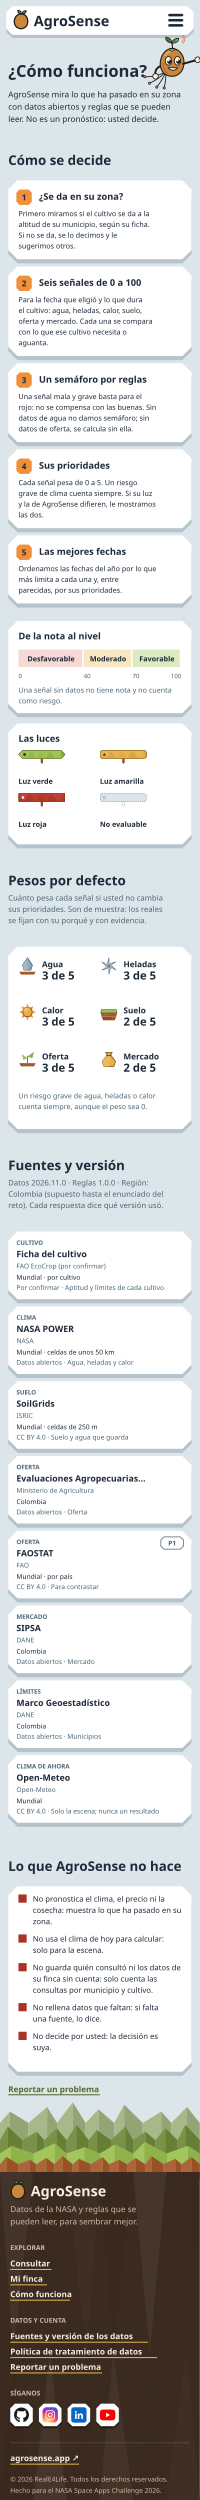
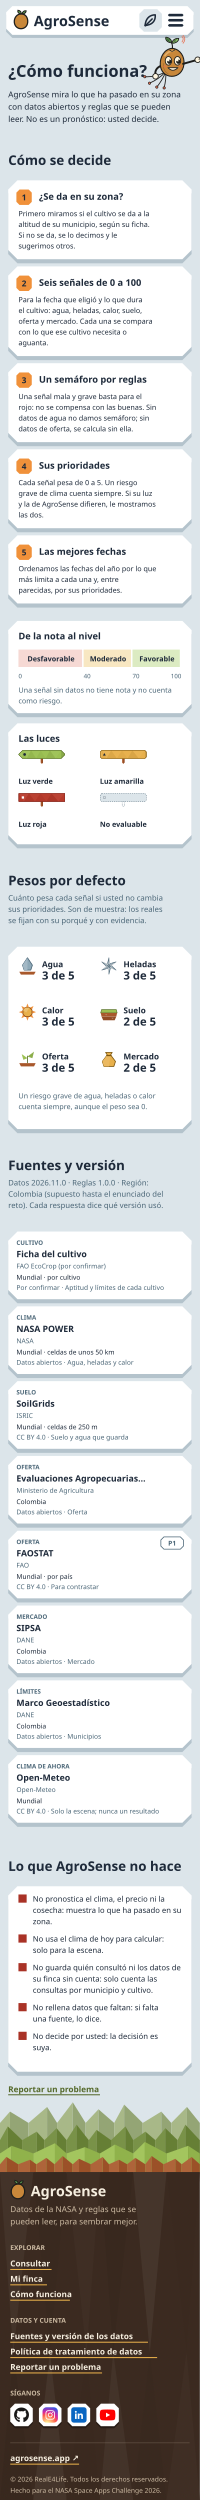
<svg xmlns="http://www.w3.org/2000/svg" width="390" height="4880" viewBox="0 0 390 4880">
  <rect width="390" height="4880" fill="#DCE5EA" />
  <rect width="390" height="6000" fill="#DCE5EA" />
  <g id="barra" transform="translate(0 0)">
    <polygon points="24,18 366,18 378,30 378,62 366,74 24,74 12,62 12,30" fill="#B4C3CC" />
    <polygon points="24,12 366,12 378,24 378,56 366,68 24,68 12,56 12,24" fill="#FFFFFF" />
    <g id="marca" transform="translate(26 18)">
      <path d="M16 9c9 .6 13 9 12 17-.8 8-7 12-13 12S3 34 2 26C1 17 7 9 16 9z" fill="#C8873A" stroke="#1D1D1B" stroke-width="2.5" />
      <path d="M15 9c-5 0-7-4-6-7 4 .6 7 3 6 7zm2 0c4 .6 8-2 8-6-4-.6-7 2-8 6z" fill="#5FA052" stroke="#1D1D1B" stroke-width="2" />
      <text x="40" y="33" font-family="Fredoka" font-weight="600" font-size="28" fill="#1E2A3A" text-anchor="start">AgroSense</text>
+     </g>
+     <g id="boton-modo-ligero" transform="translate(272 18)">
+       <polygon points="9,0 35,0 44,9 44,35 35,44 9,44 0,35 0,9" fill="#DCE5EA" />
+       <g transform="translate(0 0)">
+         <path d="M31 11C21 11 14 17 12 27l-1 5 5-1c10-2 16-9 15-20z" fill="none" stroke="#1E2A3A" stroke-width="3" stroke-linejoin="round" />
+         <path d="M12 32 25 19" stroke="#1E2A3A" stroke-width="3" stroke-linecap="round" />
+       </g>
    </g>
    <polygon points="330,27 356,27 358,29 358,30 356,32 330,32 328,30 328,29" fill="#1E2A3A" />
    <polygon points="330,37 356,37 358,39 358,40 356,42 330,42 328,40 328,39" fill="#1E2A3A" />
    <polygon points="330,47 356,47 358,49 358,50 356,52 330,52 328,50 328,49" fill="#1E2A3A" />
  </g>
  <text x="16" y="150" font-family="Fredoka" font-weight="600" font-size="32" fill="#1E2A3A" text-anchor="start">¿Cómo funciona?</text>
  <text x="16" y="190" font-family="Atkinson Hyperlegible" font-weight="400" font-size="16" fill="#1E2A3A" text-anchor="start">AgroSense mira lo que ha pasado en su zona</text>
  <text x="16" y="214" font-family="Atkinson Hyperlegible" font-weight="400" font-size="16" fill="#1E2A3A" text-anchor="start">con datos abiertos y reglas que se pueden</text>
  <text x="16" y="238" font-family="Atkinson Hyperlegible" font-weight="400" font-size="16" fill="#1E2A3A" text-anchor="start">leer. No es un pronóstico: usted decide.</text>
  <g id="mascota" transform="translate(270 70) scale(0.42)">
    <g id="semilla" transform="translate(0 0)">
      <path d="M128 166 Q85 192 30 190" fill="none" stroke="#1D1D1B" stroke-width="4" stroke-linecap="round" stroke-linejoin="round" />
      <circle cx="30" cy="190" r="5.5" fill="#E76F51" stroke="#1D1D1B" stroke-width="3" />
      <path d="M128 166 Q96 201 52 220" fill="none" stroke="#1D1D1B" stroke-width="4" stroke-linecap="round" stroke-linejoin="round" />
      <circle cx="52" cy="220" r="5.5" fill="#E76F51" stroke="#1D1D1B" stroke-width="3" />
      <path d="M128 166 Q113 204 86 238" fill="none" stroke="#1D1D1B" stroke-width="4" stroke-linecap="round" stroke-linejoin="round" />
      <circle cx="86" cy="238" r="5.5" fill="#E76F51" stroke="#1D1D1B" stroke-width="3" />
      <path d="M128 166 Q130 200 120 242" fill="none" stroke="#1D1D1B" stroke-width="4" stroke-linecap="round" stroke-linejoin="round" />
      <circle cx="120" cy="242" r="5.5" fill="#E76F51" stroke="#1D1D1B" stroke-width="3" />
      <path d="M108 138 C82 148 76 166 80 184" fill="none" stroke="#1D1D1B" stroke-width="9" stroke-linecap="round" stroke-linejoin="round" />
      <circle cx="80" cy="188" r="13" fill="#FFF6E0" stroke="#1D1D1B" stroke-width="4" />
      <path d="M158 62 C160 48 158 40 154 30" fill="none" stroke="#1D1D1B" stroke-width="5" stroke-linecap="round" stroke-linejoin="round" />
      <path d="M154 32 C136 32 124 18 128 6 C144 8 156 18 154 32Z" fill="#5FA052" stroke="#1D1D1B" stroke-width="4" stroke-linecap="round" stroke-linejoin="round" />
      <path d="M156 34 C172 36 188 26 188 12 C172 10 158 20 156 34Z" fill="#8CC56A" stroke="#1D1D1B" stroke-width="4" stroke-linecap="round" stroke-linejoin="round" />
      <path d="M150 28 C142 24 136 18 132 10 M146 16 L136 22 M178 14 C172 22 166 28 158 32 M172 28 L166 16" fill="none" stroke="#1D1D1B" stroke-width="1.8" stroke-linecap="round" stroke-linejoin="round" />
      <path d="M203 3 Q214 14 203 28.4" fill="none" stroke="#E76F51" stroke-width="3.5" stroke-linecap="round" stroke-linejoin="round" />
      <path d="M208 -2 Q224 14 208 34.4" fill="none" stroke="#E76F51" stroke-width="3.5" stroke-linecap="round" stroke-linejoin="round" />
      <path d="M158 58 C196 62 216 98 212 132 C208 168 184 188 156 188 C126 188 104 166 102 134 C100 98 122 60 158 58Z" fill="#C8873A" stroke="#1D1D1B" stroke-width="5" stroke-linecap="round" stroke-linejoin="round" />
      <path d="M124 92 A46 46 0 0 1 164 70" fill="none" stroke="#E3AE68" stroke-width="8" stroke-linecap="round" stroke-linejoin="round" />
      <path d="M116 128 C114 150 124 168 140 178" fill="none" stroke="#1D1D1B" stroke-width="2.5" stroke-linecap="round" stroke-linejoin="round" opacity="0.35" />
      <path d="M146 66 Q158 78 170 64" fill="none" stroke="#1D1D1B" stroke-width="3.5" stroke-linecap="round" stroke-linejoin="round" />
      <ellipse cx="124" cy="142" rx="9" ry="5" fill="#E76F51" opacity="0.55" />
      <ellipse cx="196" cy="142" rx="9" ry="5" fill="#E76F51" opacity="0.55" />
      <ellipse cx="140" cy="116" rx="15" ry="20" fill="#FFF6E0" stroke="#1D1D1B" stroke-width="4" />
      <path d="M144 120 m0 -10 a10 10 0 1 1 -9 6 l9 4Z" fill="#1D1D1B" />
      <ellipse cx="182" cy="116" rx="15" ry="20" fill="#FFF6E0" stroke="#1D1D1B" stroke-width="4" />
      <path d="M186 120 m0 -10 a10 10 0 1 1 -9 6 l9 4Z" fill="#1D1D1B" />
      <path d="M138 148 Q160 172 184 148Z" fill="#FFF6E0" stroke="#1D1D1B" stroke-width="4" stroke-linecap="round" stroke-linejoin="round" />
      <path d="M208 130 C230 124 252 118 272 112" fill="none" stroke="#1D1D1B" stroke-width="9" stroke-linecap="round" stroke-linejoin="round" />
      <circle cx="276" cy="111" r="13" fill="#FFF6E0" stroke="#1D1D1B" stroke-width="4" />
      <path d="M284 109 l16 -3" fill="none" stroke="#1D1D1B" stroke-width="7" stroke-linecap="round" stroke-linejoin="round" />
      <path d="M284 109 l16 -3" fill="none" stroke="#FFF6E0" stroke-width="3" stroke-linecap="round" stroke-linejoin="round" />
    </g>
  </g>
  <text x="16" y="322" font-family="Fredoka" font-weight="600" font-size="26" fill="#1E2A3A" text-anchor="start">Cómo se decide</text>
  <g id="paso-1" transform="translate(16 352)">
    <polygon points="18,8 340,8 358,26 358,144 340,162 18,162 0,144 0,26" fill="#B4C3CC" />
    <polygon points="18,0 340,0 358,18 358,136 340,154 18,154 0,136 0,18" fill="#FFFFFF" />
  </g>
  <g id="paso-1-texto" transform="translate(16 352)">
    <text x="60" y="38" font-family="Atkinson Hyperlegible" font-weight="700" font-size="18" fill="#1E2A3A" text-anchor="start">¿Se da en su zona?</text>
    <polygon points="22,18 40,18 46,24 46,42 40,48 22,48 16,42 16,24" fill="#F0913A" />
    <text x="31" y="39" font-family="Atkinson Hyperlegible" font-weight="700" font-size="16" fill="#1E2A3A" text-anchor="middle">1</text>
    <text x="20" y="70" font-family="Atkinson Hyperlegible" font-weight="400" font-size="14" fill="#1E2A3A" text-anchor="start">Primero miramos si el cultivo se da a la</text>
    <text x="20" y="91" font-family="Atkinson Hyperlegible" font-weight="400" font-size="14" fill="#1E2A3A" text-anchor="start">altitud de su municipio, según su ficha.</text>
    <text x="20" y="112" font-family="Atkinson Hyperlegible" font-weight="400" font-size="14" fill="#1E2A3A" text-anchor="start">Si no se da, se lo decimos y le</text>
    <text x="20" y="133" font-family="Atkinson Hyperlegible" font-weight="400" font-size="14" fill="#1E2A3A" text-anchor="start">sugerimos otros.</text>
  </g>
  <g id="paso-2" transform="translate(16 520)">
    <polygon points="18,8 340,8 358,26 358,165 340,183 18,183 0,165 0,26" fill="#B4C3CC" />
    <polygon points="18,0 340,0 358,18 358,157 340,175 18,175 0,157 0,18" fill="#FFFFFF" />
  </g>
  <g id="paso-2-texto" transform="translate(16 520)">
    <text x="60" y="38" font-family="Atkinson Hyperlegible" font-weight="700" font-size="18" fill="#1E2A3A" text-anchor="start">Seis señales de 0 a 100</text>
    <polygon points="22,18 40,18 46,24 46,42 40,48 22,48 16,42 16,24" fill="#F0913A" />
    <text x="31" y="39" font-family="Atkinson Hyperlegible" font-weight="700" font-size="16" fill="#1E2A3A" text-anchor="middle">2</text>
    <text x="20" y="70" font-family="Atkinson Hyperlegible" font-weight="400" font-size="14" fill="#1E2A3A" text-anchor="start">Para la fecha que eligió y lo que dura</text>
    <text x="20" y="91" font-family="Atkinson Hyperlegible" font-weight="400" font-size="14" fill="#1E2A3A" text-anchor="start">el cultivo: agua, heladas, calor, suelo,</text>
    <text x="20" y="112" font-family="Atkinson Hyperlegible" font-weight="400" font-size="14" fill="#1E2A3A" text-anchor="start">oferta y mercado. Cada una se compara</text>
    <text x="20" y="133" font-family="Atkinson Hyperlegible" font-weight="400" font-size="14" fill="#1E2A3A" text-anchor="start">con lo que ese cultivo necesita o</text>
    <text x="20" y="154" font-family="Atkinson Hyperlegible" font-weight="400" font-size="14" fill="#1E2A3A" text-anchor="start">aguanta.</text>
  </g>
  <g id="paso-3" transform="translate(16 709)">
    <polygon points="18,8 340,8 358,26 358,144 340,162 18,162 0,144 0,26" fill="#B4C3CC" />
    <polygon points="18,0 340,0 358,18 358,136 340,154 18,154 0,136 0,18" fill="#FFFFFF" />
  </g>
  <g id="paso-3-texto" transform="translate(16 709)">
    <text x="60" y="38" font-family="Atkinson Hyperlegible" font-weight="700" font-size="18" fill="#1E2A3A" text-anchor="start">Un semáforo por reglas</text>
    <polygon points="22,18 40,18 46,24 46,42 40,48 22,48 16,42 16,24" fill="#F0913A" />
    <text x="31" y="39" font-family="Atkinson Hyperlegible" font-weight="700" font-size="16" fill="#1E2A3A" text-anchor="middle">3</text>
    <text x="20" y="70" font-family="Atkinson Hyperlegible" font-weight="400" font-size="14" fill="#1E2A3A" text-anchor="start">Una señal mala y grave basta para el</text>
    <text x="20" y="91" font-family="Atkinson Hyperlegible" font-weight="400" font-size="14" fill="#1E2A3A" text-anchor="start">rojo: no se compensa con las buenas. Sin</text>
    <text x="20" y="112" font-family="Atkinson Hyperlegible" font-weight="400" font-size="14" fill="#1E2A3A" text-anchor="start">datos de agua no damos semáforo; sin</text>
    <text x="20" y="133" font-family="Atkinson Hyperlegible" font-weight="400" font-size="14" fill="#1E2A3A" text-anchor="start">datos de oferta, se calcula sin ella.</text>
  </g>
  <g id="paso-4" transform="translate(16 877)">
    <polygon points="18,8 340,8 358,26 358,144 340,162 18,162 0,144 0,26" fill="#B4C3CC" />
    <polygon points="18,0 340,0 358,18 358,136 340,154 18,154 0,136 0,18" fill="#FFFFFF" />
  </g>
  <g id="paso-4-texto" transform="translate(16 877)">
    <text x="60" y="38" font-family="Atkinson Hyperlegible" font-weight="700" font-size="18" fill="#1E2A3A" text-anchor="start">Sus prioridades</text>
    <polygon points="22,18 40,18 46,24 46,42 40,48 22,48 16,42 16,24" fill="#F0913A" />
    <text x="31" y="39" font-family="Atkinson Hyperlegible" font-weight="700" font-size="16" fill="#1E2A3A" text-anchor="middle">4</text>
    <text x="20" y="70" font-family="Atkinson Hyperlegible" font-weight="400" font-size="14" fill="#1E2A3A" text-anchor="start">Cada señal pesa de 0 a 5. Un riesgo</text>
    <text x="20" y="91" font-family="Atkinson Hyperlegible" font-weight="400" font-size="14" fill="#1E2A3A" text-anchor="start">grave de clima cuenta siempre. Si su luz</text>
    <text x="20" y="112" font-family="Atkinson Hyperlegible" font-weight="400" font-size="14" fill="#1E2A3A" text-anchor="start">y la de AgroSense difieren, le mostramos</text>
    <text x="20" y="133" font-family="Atkinson Hyperlegible" font-weight="400" font-size="14" fill="#1E2A3A" text-anchor="start">las dos.</text>
  </g>
  <g id="paso-5" transform="translate(16 1045)">
    <polygon points="18,8 340,8 358,26 358,123 340,141 18,141 0,123 0,26" fill="#B4C3CC" />
    <polygon points="18,0 340,0 358,18 358,115 340,133 18,133 0,115 0,18" fill="#FFFFFF" />
  </g>
  <g id="paso-5-texto" transform="translate(16 1045)">
    <text x="60" y="38" font-family="Atkinson Hyperlegible" font-weight="700" font-size="18" fill="#1E2A3A" text-anchor="start">Las mejores fechas</text>
    <polygon points="22,18 40,18 46,24 46,42 40,48 22,48 16,42 16,24" fill="#F0913A" />
    <text x="31" y="39" font-family="Atkinson Hyperlegible" font-weight="700" font-size="16" fill="#1E2A3A" text-anchor="middle">5</text>
    <text x="20" y="70" font-family="Atkinson Hyperlegible" font-weight="400" font-size="14" fill="#1E2A3A" text-anchor="start">Ordenamos las fechas del año por lo que</text>
    <text x="20" y="91" font-family="Atkinson Hyperlegible" font-weight="400" font-size="14" fill="#1E2A3A" text-anchor="start">más limita a cada una y, entre</text>
    <text x="20" y="112" font-family="Atkinson Hyperlegible" font-weight="400" font-size="14" fill="#1E2A3A" text-anchor="start">parecidas, por sus prioridades.</text>
  </g>
  <g id="bandas" transform="translate(16 1212)">
    <polygon points="18,8 340,8 358,26 358,170 340,188 18,188 0,170 0,26" fill="#B4C3CC" />
    <polygon points="18,0 340,0 358,18 358,162 340,180 18,180 0,162 0,18" fill="#FFFFFF" />
  </g>
  <g id="bandas-texto" transform="translate(16 1212)">
    <text x="20" y="36" font-family="Atkinson Hyperlegible" font-weight="700" font-size="18" fill="#1E2A3A" text-anchor="start">De la nota al nivel</text>
    <rect x="20.0" y="56" width="124.2" height="34" fill="#F6D9D4" />
    <text x="83.6" y="79" font-family="Atkinson Hyperlegible" font-weight="700" font-size="14" fill="#1E2A3A" text-anchor="middle">Desfavorable</text>
    <text x="20" y="112" font-family="Atkinson Hyperlegible" font-weight="400" font-size="12" fill="#4A6576" text-anchor="start">0</text>
    <rect x="147.2" y="56" width="92.4" height="34" fill="#F8E7C2" />
    <text x="194.9" y="79" font-family="Atkinson Hyperlegible" font-weight="700" font-size="14" fill="#1E2A3A" text-anchor="middle">Moderado</text>
    <text x="147.2" y="112" font-family="Atkinson Hyperlegible" font-weight="400" font-size="12" fill="#4A6576" text-anchor="start">40</text>
    <rect x="242.6" y="56" width="92.4" height="34" fill="#DCEBC2" />
    <text x="290.3" y="79" font-family="Atkinson Hyperlegible" font-weight="700" font-size="14" fill="#1E2A3A" text-anchor="middle">Favorable</text>
    <text x="242.6" y="112" font-family="Atkinson Hyperlegible" font-weight="400" font-size="12" fill="#4A6576" text-anchor="start">70</text>
    <text x="338" y="112" font-family="Atkinson Hyperlegible" font-weight="400" font-size="12" fill="#4A6576" text-anchor="end">100</text>
    <text x="20" y="140" font-family="Atkinson Hyperlegible" font-weight="400" font-size="14" fill="#4A6576" text-anchor="start">Una señal sin datos no tiene nota y no cuenta</text>
    <text x="20" y="161" font-family="Atkinson Hyperlegible" font-weight="400" font-size="14" fill="#4A6576" text-anchor="start">como riesgo.</text>
  </g>
  <g id="luces" transform="translate(16 1412)">
    <polygon points="18,8 340,8 358,26 358,226 340,244 18,244 0,226 0,26" fill="#B4C3CC" />
    <polygon points="18,0 340,0 358,18 358,218 340,236 18,236 0,218 0,18" fill="#FFFFFF" />
  </g>
  <g id="luces-texto" transform="translate(16 1412)">
    <text x="20" y="36" font-family="Atkinson Hyperlegible" font-weight="700" font-size="18" fill="#1E2A3A" text-anchor="start">Las luces</text>
    <g id="semaforo" transform="translate(20 52) scale(0.28)">
      <polygon points="155,52 171,52 171,88 163,96 155,88" fill="#A8582B" />
      <polygon points="163,52 171,52 171,88 163,96" fill="#924B24" />
      <polygon points="29,3 297,3 323,29 323,33 297,59 29,59 3,33 3,29" fill="#9CC152" stroke="#4F6624" stroke-width="3" stroke-linejoin="round" />
      <polygon points="29,3 29,59 3,33 3,29" fill="#A8C867" />
      <polygon points="297,3 323,29 323,33 297,59" fill="#89AA48" />
      <polygon points="29,3 87.96,3 58.48,59" fill="#A2C55C" />
      <polygon points="29,3 58.48,59 29,59" fill="#9ABE51" />
      <polygon points="87.96,3 154.96,3 122.8,59" fill="#9FC358" />
      <polygon points="87.96,3 122.8,59 58.48,59" fill="#94B74E" />
      <polygon points="154.96,3 219.28,3 189.8,59" fill="#9DC255" />
      <polygon points="154.96,3 189.8,59 122.8,59" fill="#97BB50" />
      <polygon points="219.28,3 297,3 259.48,59" fill="#A0C45A" />
      <polygon points="219.28,3 259.48,59 189.8,59" fill="#92B44D" />
      <polygon points="297,3 297,59 259.48,59" fill="#9CC152" />
      <polygon points="29,3 297,3 323,29 323,33 297,59 29,59 3,33 3,29" fill="none" stroke="#4F6624" stroke-width="3" stroke-linejoin="round" />
      <polygon points="52.239,34.827 46.827,40.239 39.173,40.239 33.761,34.827 33.761,27.173 39.173,21.761 46.827,21.761 52.239,27.173" fill="#1E2A3A" />
    </g>
    <text x="20" y="118" font-family="Atkinson Hyperlegible" font-weight="700" font-size="14" fill="#1E2A3A" text-anchor="start">Luz verde</text>
    <g id="semaforo" transform="translate(179 52) scale(0.28)">
      <polygon points="155,52 171,52 171,88 163,96 155,88" fill="#A8582B" />
      <polygon points="163,52 171,52 171,88 163,96" fill="#924B24" />
      <polygon points="13,3 313,3 323,13 323,49 313,59 13,59 3,49 3,13" fill="#E8B04B" stroke="#7E570F" stroke-width="3" stroke-linejoin="round" />
      <polygon points="13,3 13,59 3,49 3,13" fill="#EBB961" />
      <polygon points="313,3 323,13 323,49 313,59" fill="#CC9B42" />
      <polygon points="13,3 79,3 46,59" fill="#E9B556" />
      <polygon points="13,3 46,59 13,59" fill="#E5AD4A" />
      <polygon points="79,3 154,3 118,59" fill="#E9B351" />
      <polygon points="79,3 118,59 46,59" fill="#DCA747" />
      <polygon points="154,3 226,3 193,59" fill="#E8B14E" />
      <polygon points="154,3 193,59 118,59" fill="#E1AB49" />
      <polygon points="226,3 313,3 271,59" fill="#E9B453" />
      <polygon points="226,3 271,59 193,59" fill="#D9A546" />
      <polygon points="313,3 313,59 271,59" fill="#E8B04B" />
      <polygon points="13,3 313,3 323,13 323,49 313,59 13,59 3,49 3,13" fill="none" stroke="#7E570F" stroke-width="3" stroke-linejoin="round" />
      <polygon points="31,21 41,39 21,39" fill="#1E2A3A" />
    </g>
    <text x="179" y="118" font-family="Atkinson Hyperlegible" font-weight="700" font-size="14" fill="#1E2A3A" text-anchor="start">Luz amarilla</text>
    <g id="semaforo" transform="translate(20 136) scale(0.28)">
      <polygon points="155,52 171,52 171,88 163,96 155,88" fill="#A8582B" />
      <polygon points="163,52 171,52 171,88 163,96" fill="#924B24" />
      <polygon points="3,3 323,3 323,59 3,59" fill="#B83A2B" stroke="#7E251B" stroke-width="3" stroke-linejoin="round" />
      <polygon points="3,3 73.4,3 38.2,59" fill="#BC4638" />
      <polygon points="3,3 38.2,59 3,59" fill="#B5392A" />
      <polygon points="73.4,3 153.4,3 115,59" fill="#BA4132" />
      <polygon points="73.4,3 115,59 38.2,59" fill="#AF3729" />
      <polygon points="153.4,3 230.2,3 195,59" fill="#B93D2E" />
      <polygon points="153.4,3 195,59 115,59" fill="#B2382A" />
      <polygon points="230.2,3 323,3 278.2,59" fill="#BB4335" />
      <polygon points="230.2,3 278.2,59 195,59" fill="#AC3628" />
      <polygon points="323,3 323,59 278.2,59" fill="#B83A2B" />
      <polygon points="3,3 323,3 323,59 3,59" fill="none" stroke="#7E251B" stroke-width="3" stroke-linejoin="round" />
      <polygon points="23,23 39,23 39,39 23,39" fill="#FFFFFF" />
    </g>
    <text x="20" y="202" font-family="Atkinson Hyperlegible" font-weight="700" font-size="14" fill="#1E2A3A" text-anchor="start">Luz roja</text>
    <g id="semaforo" transform="translate(179 136) scale(0.28)">
      <polygon points="155,52 171,52 171,88 163,96 155,88" fill="none" stroke="#4A6576" stroke-width="2.5" stroke-linejoin="round" stroke-dasharray="6 4" />
      <polygon points="13,3 313,3 323,13 323,49 313,59 13,59 3,49 3,13" fill="#DCE5EA" stroke="#4A6576" stroke-width="3" stroke-linejoin="round" stroke-dasharray="9 6" />
      <polygon points="38.853,34.253 34.253,38.853 27.747,38.853 23.147,34.253 23.147,27.747 27.747,23.147 34.253,23.147 38.853,27.747" fill="none" stroke="#1E2A3A" stroke-width="2.5" stroke-linejoin="round" stroke-dasharray="4 3" />
    </g>
    <text x="179" y="202" font-family="Atkinson Hyperlegible" font-weight="700" font-size="14" fill="#1E2A3A" text-anchor="start">No evaluable</text>
  </g>
  <text x="16" y="1728" font-family="Fredoka" font-weight="600" font-size="26" fill="#1E2A3A" text-anchor="start">Pesos por defecto</text>
  <text x="16" y="1758" font-family="Atkinson Hyperlegible" font-weight="400" font-size="15" fill="#4A6576" text-anchor="start">Cuánto pesa cada señal si usted no cambia</text>
  <text x="16" y="1780" font-family="Atkinson Hyperlegible" font-weight="400" font-size="15" fill="#4A6576" text-anchor="start">sus prioridades. Son de muestra: los reales</text>
  <text x="16" y="1802" font-family="Atkinson Hyperlegible" font-weight="400" font-size="15" fill="#4A6576" text-anchor="start">se fijan con su porqué y con evidencia.</text>
  <g id="pesos" transform="translate(16 1848)">
    <polygon points="18,8 340,8 358,26 358,346 340,364 18,364 0,346 0,26" fill="#B4C3CC" />
    <polygon points="18,0 340,0 358,18 358,338 340,356 18,356 0,338 0,18" fill="#FFFFFF" />
  </g>
  <g id="pesos-texto" transform="translate(16 1848)">
    <g transform="translate(20.0 20) scale(0.8)">
      <polygon points="2,36 42,36 38,43 6,43" fill="#A8582B" />
      <polygon points="22,2 34,20 30,32 14,32 10,20" fill="#8FA9B8" stroke="#4A6576" stroke-width="2" stroke-linejoin="round" />
      <polygon points="22,2 10,20 14,32 22,32" fill="#A3B8C5" />
    </g>
    <text x="66" y="40" font-family="Atkinson Hyperlegible" font-weight="700" font-size="16" fill="#1E2A3A" text-anchor="start">Agua</text>
    <text x="66" y="64" font-family="Fredoka" font-weight="600" font-size="22" fill="#1E2A3A" text-anchor="start">3 de 5</text>
    <g transform="translate(179.0 20) scale(0.8)">
      <polygon points="22,22 18.644,15.857 22,2" fill="#DCE5EA" stroke="#4A6576" stroke-width="1.5" stroke-linejoin="round" />
      <polygon points="22,22 22,2 25.356,15.857" fill="#C2CACE" />
      <polygon points="22,22 25.642,16.022 39.321,12" fill="#DCE5EA" stroke="#4A6576" stroke-width="1.5" stroke-linejoin="round" />
      <polygon points="22,22 39.321,12 28.998,21.835" fill="#C2CACE" />
      <polygon points="22,22 28.998,22.165 39.321,32" fill="#DCE5EA" stroke="#4A6576" stroke-width="1.5" stroke-linejoin="round" />
      <polygon points="22,22 39.321,32 25.642,27.978" fill="#C2CACE" />
      <polygon points="22,22 25.356,28.143 22,42" fill="#DCE5EA" stroke="#4A6576" stroke-width="1.5" stroke-linejoin="round" />
      <polygon points="22,22 22,42 18.644,28.143" fill="#C2CACE" />
      <polygon points="22,22 18.358,27.978 4.679,32" fill="#DCE5EA" stroke="#4A6576" stroke-width="1.5" stroke-linejoin="round" />
      <polygon points="22,22 4.679,32 15.002,22.165" fill="#C2CACE" />
      <polygon points="22,22 15.002,21.835 4.679,12" fill="#DCE5EA" stroke="#4A6576" stroke-width="1.5" stroke-linejoin="round" />
      <polygon points="22,22 4.679,12 18.358,16.022" fill="#C2CACE" />
    </g>
    <text x="225" y="40" font-family="Atkinson Hyperlegible" font-weight="700" font-size="16" fill="#1E2A3A" text-anchor="start">Heladas</text>
    <text x="225" y="64" font-family="Fredoka" font-weight="600" font-size="22" fill="#1E2A3A" text-anchor="start">3 de 5</text>
    <g transform="translate(20.0 110) scale(0.8)">
      <polygon points="33.464,18.454 43,22 33.464,25.546" fill="#F0913A" />
      <polygon points="32.614,27.599 36.849,36.849 27.599,32.614" fill="#F0913A" />
      <polygon points="25.546,33.464 22,43 18.454,33.464" fill="#F0913A" />
      <polygon points="16.401,32.614 7.151,36.849 11.386,27.599" fill="#F0913A" />
      <polygon points="10.536,25.546 1,22 10.536,18.454" fill="#F0913A" />
      <polygon points="11.386,16.401 7.151,7.151 16.401,11.386" fill="#F0913A" />
      <polygon points="18.454,10.536 22,1 25.546,10.536" fill="#F0913A" />
      <polygon points="27.599,11.386 36.849,7.151 32.614,16.401" fill="#F0913A" />
      <polygon points="17,11 27,11 33,17 33,27 27,33 17,33 11,27 11,17" fill="#E8B04B" stroke="#92490B" stroke-width="2" stroke-linejoin="round" />
      <polygon points="11,17 17,11 27,11 19,23" fill="#EDC06F" />
    </g>
    <text x="66" y="130" font-family="Atkinson Hyperlegible" font-weight="700" font-size="16" fill="#1E2A3A" text-anchor="start">Calor</text>
    <text x="66" y="154" font-family="Fredoka" font-weight="600" font-size="22" fill="#1E2A3A" text-anchor="start">3 de 5</text>
    <g transform="translate(179.0 110) scale(0.8)">
      <polygon points="4,16 40,16 42,24 2,24" fill="#9CC152" stroke="#4F6624" stroke-width="1.5" stroke-linejoin="round" />
      <polygon points="2,24 42,24 40,33 4,33" fill="#A8582B" />
      <polygon points="4,33 40,33 36,42 8,42" fill="#924B24" />
      <polygon points="12,27 18,27 16,30" fill="#BE8260" />
      <polygon points="28,36 34,36 31,39" fill="#B38166" />
    </g>
    <text x="225" y="130" font-family="Atkinson Hyperlegible" font-weight="700" font-size="16" fill="#1E2A3A" text-anchor="start">Suelo</text>
    <text x="225" y="154" font-family="Fredoka" font-weight="600" font-size="22" fill="#1E2A3A" text-anchor="start">2 de 5</text>
    <g transform="translate(20.0 200) scale(0.8)">
      <polygon points="2,34 42,34 38,42 6,42" fill="#A8582B" />
      <polygon points="21,34 23,34 23,16 21,16" fill="#4F6624" />
      <polygon points="22,22 8,12 12,26" fill="#9CC152" />
      <polygon points="22,18 38,6 34,22" fill="#8CAE4A" />
    </g>
    <text x="66" y="220" font-family="Atkinson Hyperlegible" font-weight="700" font-size="16" fill="#1E2A3A" text-anchor="start">Oferta</text>
    <text x="66" y="244" font-family="Fredoka" font-weight="600" font-size="22" fill="#1E2A3A" text-anchor="start">3 de 5</text>
    <g transform="translate(179.0 200) scale(0.8)">
      <polygon points="14,8 30,8 26,14 38,30 34,42 10,42 6,30 18,14" fill="#E8B04B" stroke="#7E570F" stroke-width="2" stroke-linejoin="round" />
      <polygon points="18,14 26,14 22,42 10,42 6,30" fill="#EBB961" />
      <polygon points="16,14 28,14 28,17 16,17" fill="#7E570F" />
    </g>
    <text x="225" y="220" font-family="Atkinson Hyperlegible" font-weight="700" font-size="16" fill="#1E2A3A" text-anchor="start">Mercado</text>
    <text x="225" y="244" font-family="Fredoka" font-weight="600" font-size="22" fill="#1E2A3A" text-anchor="start">2 de 5</text>
    <text x="20" y="296" font-family="Atkinson Hyperlegible" font-weight="400" font-size="14" fill="#4A6576" text-anchor="start">Un riesgo grave de agua, heladas o calor</text>
    <text x="20" y="317" font-family="Atkinson Hyperlegible" font-weight="400" font-size="14" fill="#4A6576" text-anchor="start">cuenta siempre, aunque el peso sea 0.</text>
  </g>
  <text x="16" y="2284" font-family="Fredoka" font-weight="600" font-size="26" fill="#1E2A3A" text-anchor="start">Fuentes y versión</text>
  <text x="16" y="2314" font-family="Atkinson Hyperlegible" font-weight="400" font-size="15" fill="#4A6576" text-anchor="start">Datos 2026.11.0 · Reglas 1.0.0 · Región:</text>
  <text x="16" y="2336" font-family="Atkinson Hyperlegible" font-weight="400" font-size="15" fill="#4A6576" text-anchor="start">Colombia (supuesto hasta el enunciado del</text>
  <text x="16" y="2358" font-family="Atkinson Hyperlegible" font-weight="400" font-size="15" fill="#4A6576" text-anchor="start">reto). Cada respuesta dice qué versión usó.</text>
  <g id="fuente" transform="translate(16 2404)">
    <polygon points="18,8 340,8 358,26 358,122 340,140 18,140 0,122 0,26" fill="#B4C3CC" />
    <polygon points="18,0 340,0 358,18 358,114 340,132 18,132 0,114 0,18" fill="#FFFFFF" />
  </g>
  <g id="fuente-texto" transform="translate(16 2404)">
    <text x="16" y="26" font-family="Atkinson Hyperlegible" font-weight="700" font-size="12" fill="#4A6576" text-anchor="start">CULTIVO</text>
    <text x="16" y="50" font-family="Atkinson Hyperlegible" font-weight="700" font-size="17" fill="#1E2A3A" text-anchor="start">Ficha del cultivo</text>
    <text x="16" y="72" font-family="Atkinson Hyperlegible" font-weight="400" font-size="13" fill="#4A6576" text-anchor="start">FAO EcoCrop (por confirmar)</text>
    <text x="16" y="94" font-family="Atkinson Hyperlegible" font-weight="400" font-size="13" fill="#1E2A3A" text-anchor="start">Mundial · por cultivo</text>
    <text x="16" y="114" font-family="Atkinson Hyperlegible" font-weight="400" font-size="13" fill="#4A6576" text-anchor="start">Por confirmar · Aptitud y límites de cada cultivo</text>
  </g>
  <g id="fuente" transform="translate(16 2550)">
    <polygon points="18,8 340,8 358,26 358,122 340,140 18,140 0,122 0,26" fill="#B4C3CC" />
    <polygon points="18,0 340,0 358,18 358,114 340,132 18,132 0,114 0,18" fill="#FFFFFF" />
  </g>
  <g id="fuente-texto" transform="translate(16 2550)">
    <text x="16" y="26" font-family="Atkinson Hyperlegible" font-weight="700" font-size="12" fill="#4A6576" text-anchor="start">CLIMA</text>
    <text x="16" y="50" font-family="Atkinson Hyperlegible" font-weight="700" font-size="17" fill="#1E2A3A" text-anchor="start">NASA POWER</text>
    <text x="16" y="72" font-family="Atkinson Hyperlegible" font-weight="400" font-size="13" fill="#4A6576" text-anchor="start">NASA</text>
    <text x="16" y="94" font-family="Atkinson Hyperlegible" font-weight="400" font-size="13" fill="#1E2A3A" text-anchor="start">Mundial · celdas de unos 50 km</text>
    <text x="16" y="114" font-family="Atkinson Hyperlegible" font-weight="400" font-size="13" fill="#4A6576" text-anchor="start">Datos abiertos · Agua, heladas y calor</text>
  </g>
  <g id="fuente" transform="translate(16 2696)">
    <polygon points="18,8 340,8 358,26 358,122 340,140 18,140 0,122 0,26" fill="#B4C3CC" />
    <polygon points="18,0 340,0 358,18 358,114 340,132 18,132 0,114 0,18" fill="#FFFFFF" />
  </g>
  <g id="fuente-texto" transform="translate(16 2696)">
    <text x="16" y="26" font-family="Atkinson Hyperlegible" font-weight="700" font-size="12" fill="#4A6576" text-anchor="start">SUELO</text>
    <text x="16" y="50" font-family="Atkinson Hyperlegible" font-weight="700" font-size="17" fill="#1E2A3A" text-anchor="start">SoilGrids</text>
    <text x="16" y="72" font-family="Atkinson Hyperlegible" font-weight="400" font-size="13" fill="#4A6576" text-anchor="start">ISRIC</text>
    <text x="16" y="94" font-family="Atkinson Hyperlegible" font-weight="400" font-size="13" fill="#1E2A3A" text-anchor="start">Mundial · celdas de 250 m</text>
    <text x="16" y="114" font-family="Atkinson Hyperlegible" font-weight="400" font-size="13" fill="#4A6576" text-anchor="start">CC BY 4.0 · Suelo y agua que guarda</text>
  </g>
  <g id="fuente" transform="translate(16 2842)">
    <polygon points="18,8 340,8 358,26 358,122 340,140 18,140 0,122 0,26" fill="#B4C3CC" />
    <polygon points="18,0 340,0 358,18 358,114 340,132 18,132 0,114 0,18" fill="#FFFFFF" />
  </g>
  <g id="fuente-texto" transform="translate(16 2842)">
    <text x="16" y="26" font-family="Atkinson Hyperlegible" font-weight="700" font-size="12" fill="#4A6576" text-anchor="start">OFERTA</text>
    <text x="16" y="50" font-family="Atkinson Hyperlegible" font-weight="700" font-size="17" fill="#1E2A3A" text-anchor="start">Evaluaciones Agropecuarias…</text>
    <text x="16" y="72" font-family="Atkinson Hyperlegible" font-weight="400" font-size="13" fill="#4A6576" text-anchor="start">Ministerio de Agricultura</text>
    <text x="16" y="94" font-family="Atkinson Hyperlegible" font-weight="400" font-size="13" fill="#1E2A3A" text-anchor="start">Colombia</text>
    <text x="16" y="114" font-family="Atkinson Hyperlegible" font-weight="400" font-size="13" fill="#4A6576" text-anchor="start">Datos abiertos · Oferta</text>
  </g>
  <g id="fuente" transform="translate(16 2988)">
    <polygon points="18,8 340,8 358,26 358,122 340,140 18,140 0,122 0,26" fill="#B4C3CC" />
    <polygon points="18,0 340,0 358,18 358,114 340,132 18,132 0,114 0,18" fill="#FFFFFF" />
  </g>
  <g id="fuente-texto" transform="translate(16 2988)">
    <text x="16" y="26" font-family="Atkinson Hyperlegible" font-weight="700" font-size="12" fill="#4A6576" text-anchor="start">OFERTA</text>
    <text x="16" y="50" font-family="Atkinson Hyperlegible" font-weight="700" font-size="17" fill="#1E2A3A" text-anchor="start">FAOSTAT</text>
    <text x="16" y="72" font-family="Atkinson Hyperlegible" font-weight="400" font-size="13" fill="#4A6576" text-anchor="start">FAO</text>
    <text x="16" y="94" font-family="Atkinson Hyperlegible" font-weight="400" font-size="13" fill="#1E2A3A" text-anchor="start">Mundial · por país</text>
    <text x="16" y="114" font-family="Atkinson Hyperlegible" font-weight="400" font-size="13" fill="#4A6576" text-anchor="start">CC BY 4.0 · Para contrastar</text>
    <polygon points="304,12 336,12 342,18 342,30 336,36 304,36 298,30 298,18" fill="#FFFFFF" stroke="#4A6576" stroke-width="1.5" stroke-linejoin="round" />
    <text x="320" y="29" font-family="Atkinson Hyperlegible" font-weight="700" font-size="13" fill="#4A6576" text-anchor="middle">P1</text>
  </g>
  <g id="fuente" transform="translate(16 3134)">
    <polygon points="18,8 340,8 358,26 358,122 340,140 18,140 0,122 0,26" fill="#B4C3CC" />
    <polygon points="18,0 340,0 358,18 358,114 340,132 18,132 0,114 0,18" fill="#FFFFFF" />
  </g>
  <g id="fuente-texto" transform="translate(16 3134)">
    <text x="16" y="26" font-family="Atkinson Hyperlegible" font-weight="700" font-size="12" fill="#4A6576" text-anchor="start">MERCADO</text>
    <text x="16" y="50" font-family="Atkinson Hyperlegible" font-weight="700" font-size="17" fill="#1E2A3A" text-anchor="start">SIPSA</text>
    <text x="16" y="72" font-family="Atkinson Hyperlegible" font-weight="400" font-size="13" fill="#4A6576" text-anchor="start">DANE</text>
    <text x="16" y="94" font-family="Atkinson Hyperlegible" font-weight="400" font-size="13" fill="#1E2A3A" text-anchor="start">Colombia</text>
    <text x="16" y="114" font-family="Atkinson Hyperlegible" font-weight="400" font-size="13" fill="#4A6576" text-anchor="start">Datos abiertos · Mercado</text>
  </g>
  <g id="fuente" transform="translate(16 3280)">
    <polygon points="18,8 340,8 358,26 358,122 340,140 18,140 0,122 0,26" fill="#B4C3CC" />
    <polygon points="18,0 340,0 358,18 358,114 340,132 18,132 0,114 0,18" fill="#FFFFFF" />
  </g>
  <g id="fuente-texto" transform="translate(16 3280)">
    <text x="16" y="26" font-family="Atkinson Hyperlegible" font-weight="700" font-size="12" fill="#4A6576" text-anchor="start">LÍMITES</text>
    <text x="16" y="50" font-family="Atkinson Hyperlegible" font-weight="700" font-size="17" fill="#1E2A3A" text-anchor="start">Marco Geoestadístico</text>
    <text x="16" y="72" font-family="Atkinson Hyperlegible" font-weight="400" font-size="13" fill="#4A6576" text-anchor="start">DANE</text>
    <text x="16" y="94" font-family="Atkinson Hyperlegible" font-weight="400" font-size="13" fill="#1E2A3A" text-anchor="start">Colombia</text>
    <text x="16" y="114" font-family="Atkinson Hyperlegible" font-weight="400" font-size="13" fill="#4A6576" text-anchor="start">Datos abiertos · Municipios</text>
  </g>
  <g id="fuente" transform="translate(16 3426)">
    <polygon points="18,8 340,8 358,26 358,122 340,140 18,140 0,122 0,26" fill="#B4C3CC" />
    <polygon points="18,0 340,0 358,18 358,114 340,132 18,132 0,114 0,18" fill="#FFFFFF" />
  </g>
  <g id="fuente-texto" transform="translate(16 3426)">
    <text x="16" y="26" font-family="Atkinson Hyperlegible" font-weight="700" font-size="12" fill="#4A6576" text-anchor="start">CLIMA DE AHORA</text>
    <text x="16" y="50" font-family="Atkinson Hyperlegible" font-weight="700" font-size="17" fill="#1E2A3A" text-anchor="start">Open-Meteo</text>
    <text x="16" y="72" font-family="Atkinson Hyperlegible" font-weight="400" font-size="13" fill="#4A6576" text-anchor="start">Open-Meteo</text>
    <text x="16" y="94" font-family="Atkinson Hyperlegible" font-weight="400" font-size="13" fill="#1E2A3A" text-anchor="start">Mundial</text>
    <text x="16" y="114" font-family="Atkinson Hyperlegible" font-weight="400" font-size="13" fill="#4A6576" text-anchor="start">CC BY 4.0 · Solo la escena; nunca un resultado</text>
  </g>
  <text x="16" y="3652" font-family="Fredoka" font-weight="600" font-size="26" fill="#1E2A3A" text-anchor="start">Lo que AgroSense no hace</text>
  <g id="no-hace" transform="translate(16 3682)">
    <polygon points="18,8 340,8 358,26 358,352 340,370 18,370 0,352 0,26" fill="#B4C3CC" />
    <polygon points="18,0 340,0 358,18 358,344 340,362 18,362 0,344 0,18" fill="#FFFFFF" />
  </g>
  <g id="no-hace-texto" transform="translate(16 3682)">
    <polygon points="20,16 36,16 36,32 20,32" fill="#A93226" />
    <text x="48" y="30" font-family="Atkinson Hyperlegible" font-weight="400" font-size="15" fill="#1E2A3A" text-anchor="start">No pronostica el clima, el precio ni la</text>
    <text x="48" y="52" font-family="Atkinson Hyperlegible" font-weight="400" font-size="15" fill="#1E2A3A" text-anchor="start">cosecha: muestra lo que ha pasado en su</text>
    <text x="48" y="74" font-family="Atkinson Hyperlegible" font-weight="400" font-size="15" fill="#1E2A3A" text-anchor="start">zona.</text>
    <polygon points="20,94 36,94 36,110 20,110" fill="#A93226" />
    <text x="48" y="108" font-family="Atkinson Hyperlegible" font-weight="400" font-size="15" fill="#1E2A3A" text-anchor="start">No usa el clima de hoy para calcular:</text>
    <text x="48" y="130" font-family="Atkinson Hyperlegible" font-weight="400" font-size="15" fill="#1E2A3A" text-anchor="start">solo para la escena.</text>
    <polygon points="20,150 36,150 36,166 20,166" fill="#A93226" />
    <text x="48" y="164" font-family="Atkinson Hyperlegible" font-weight="400" font-size="15" fill="#1E2A3A" text-anchor="start">No guarda quién consultó ni los datos de</text>
    <text x="48" y="186" font-family="Atkinson Hyperlegible" font-weight="400" font-size="15" fill="#1E2A3A" text-anchor="start">su finca sin cuenta: solo cuenta las</text>
    <text x="48" y="208" font-family="Atkinson Hyperlegible" font-weight="400" font-size="15" fill="#1E2A3A" text-anchor="start">consultas por municipio y cultivo.</text>
    <polygon points="20,228 36,228 36,244 20,244" fill="#A93226" />
    <text x="48" y="242" font-family="Atkinson Hyperlegible" font-weight="400" font-size="15" fill="#1E2A3A" text-anchor="start">No rellena datos que faltan: si falta</text>
    <text x="48" y="264" font-family="Atkinson Hyperlegible" font-weight="400" font-size="15" fill="#1E2A3A" text-anchor="start">una fuente, lo dice.</text>
    <polygon points="20,284 36,284 36,300 20,300" fill="#A93226" />
    <text x="48" y="298" font-family="Atkinson Hyperlegible" font-weight="400" font-size="15" fill="#1E2A3A" text-anchor="start">No decide por usted: la decisión es</text>
    <text x="48" y="320" font-family="Atkinson Hyperlegible" font-weight="400" font-size="15" fill="#1E2A3A" text-anchor="start">suya.</text>
  </g>
  <text x="16" y="4084" font-family="Atkinson Hyperlegible" font-weight="700" font-size="16" fill="#55692B" text-anchor="start">Reportar un problema</text>
  <rect x="16" y="4088" width="179.2" height="2" fill="#55692B" />
  <g id="pie" transform="translate(0 4144)">
    <rect x="0" y="0" width="390" height="96" fill="#DCE5EA" />
    <polygon points="0,0 19.5,-22.176 19.5,96 0,96" fill="#A8B888" />
    <polygon points="19.5,-22.176 55.714,0 55.714,96 19.5,96" fill="#94A575" />
    <polygon points="55.714,0 91.929,-31.248 91.929,96 55.714,96" fill="#A8B888" />
    <polygon points="91.929,-31.248 111.429,0 111.429,96 91.929,96" fill="#94A575" />
    <polygon points="111.429,0 142.071,-40.32 142.071,96 111.429,96" fill="#A8B888" />
    <polygon points="142.071,-40.32 167.143,0 167.143,96 142.071,96" fill="#94A575" />
    <polygon points="167.143,0 192.214,-26.712 192.214,96 167.143,96" fill="#A8B888" />
    <polygon points="192.214,-26.712 222.857,0 222.857,96 192.214,96" fill="#94A575" />
    <polygon points="222.857,0 242.357,-35.784 242.357,96 222.857,96" fill="#A8B888" />
    <polygon points="242.357,-35.784 278.571,0 278.571,96 242.357,96" fill="#94A575" />
    <polygon points="278.571,0 314.786,-22.176 314.786,96 278.571,96" fill="#A8B888" />
    <polygon points="314.786,-22.176 334.286,0 334.286,96 314.786,96" fill="#94A575" />
    <polygon points="334.286,0 364.929,-31.248 364.929,96 334.286,96" fill="#A8B888" />
    <polygon points="364.929,-31.248 390,0 390,96 364.929,96" fill="#94A575" />
    <polygon points="0,33.6 15.167,6.762 15.167,96 0,96" fill="#799248" />
    <polygon points="15.167,6.762 43.333,33.6 43.333,96 15.167,96" fill="#667F35" />
    <polygon points="43.333,33.6 71.5,16.968 71.5,96 43.333,96" fill="#799248" />
    <polygon points="71.5,16.968 86.667,33.6 86.667,96 71.5,96" fill="#667F35" />
    <polygon points="86.667,33.6 110.5,10.164 110.5,96 86.667,96" fill="#799248" />
    <polygon points="110.5,10.164 130,33.6 130,96 110.5,96" fill="#667F35" />
    <polygon points="130,33.6 149.5,3.36 149.5,96 130,96" fill="#799248" />
    <polygon points="149.5,3.36 173.333,33.6 173.333,96 149.5,96" fill="#667F35" />
    <polygon points="173.333,33.6 188.5,13.566 188.5,96 173.333,96" fill="#799248" />
    <polygon points="188.5,13.566 216.667,33.6 216.667,96 188.5,96" fill="#667F35" />
    <polygon points="216.667,33.6 244.833,6.762 244.833,96 216.667,96" fill="#799248" />
    <polygon points="244.833,6.762 260,33.6 260,96 244.833,96" fill="#667F35" />
    <polygon points="260,33.6 283.833,16.968 283.833,96 260,96" fill="#799248" />
    <polygon points="283.833,16.968 303.333,33.6 303.333,96 283.833,96" fill="#667F35" />
    <polygon points="303.333,33.6 322.833,10.164 322.833,96 303.333,96" fill="#799248" />
    <polygon points="322.833,10.164 346.667,33.6 346.667,96 322.833,96" fill="#667F35" />
    <polygon points="346.667,33.6 361.833,3.36 361.833,96 346.667,96" fill="#799248" />
    <polygon points="361.833,3.36 390,33.6 390,96 361.833,96" fill="#667F35" />
    <polygon points="0,59.52 22.75,44.638 22.75,96 0,96" fill="#A3C55E" />
    <polygon points="22.75,44.638 65,59.52 65,96 22.75,96" fill="#90B24B" />
    <polygon points="65,59.52 107.25,39.583 107.25,96 65,96" fill="#A3C55E" />
    <polygon points="107.25,39.583 130,59.52 130,96 107.25,96" fill="#90B24B" />
    <polygon points="130,59.52 165.75,47.165 165.75,96 130,96" fill="#A3C55E" />
    <polygon points="165.75,47.165 195,59.52 195,96 165.75,96" fill="#90B24B" />
    <polygon points="195,59.52 224.25,42.11 224.25,96 195,96" fill="#A3C55E" />
    <polygon points="224.25,42.11 260,59.52 260,96 224.25,96" fill="#90B24B" />
    <polygon points="260,59.52 282.75,37.056 282.75,96 260,96" fill="#A3C55E" />
    <polygon points="282.75,37.056 325,59.52 325,96 282.75,96" fill="#90B24B" />
    <polygon points="325,59.52 367.25,44.638 367.25,96 325,96" fill="#A3C55E" />
    <polygon points="367.25,44.638 390,59.52 390,96 367.25,96" fill="#90B24B" />
    <polygon points="0,80.64 12.409,66.326 12.409,96 0,96" fill="#AE643A" />
    <polygon points="12.409,66.326 35.455,80.64 35.455,96 12.409,96" fill="#9B5128" />
    <polygon points="35.455,80.64 58.5,71.77 58.5,96 35.455,96" fill="#AE643A" />
    <polygon points="58.5,71.77 70.909,80.64 70.909,96 58.5,96" fill="#9B5128" />
    <polygon points="70.909,80.64 90.409,68.141 90.409,96 70.909,96" fill="#AE643A" />
    <polygon points="90.409,68.141 106.364,80.64 106.364,96 90.409,96" fill="#9B5128" />
    <polygon points="106.364,80.64 122.318,64.512 122.318,96 106.364,96" fill="#AE643A" />
    <polygon points="122.318,64.512 141.818,80.64 141.818,96 122.318,96" fill="#9B5128" />
    <polygon points="141.818,80.64 154.227,69.955 154.227,96 141.818,96" fill="#AE643A" />
    <polygon points="154.227,69.955 177.273,80.64 177.273,96 154.227,96" fill="#9B5128" />
    <polygon points="177.273,80.64 200.318,66.326 200.318,96 177.273,96" fill="#AE643A" />
    <polygon points="200.318,66.326 212.727,80.64 212.727,96 200.318,96" fill="#9B5128" />
    <polygon points="212.727,80.64 232.227,71.77 232.227,96 212.727,96" fill="#AE643A" />
    <polygon points="232.227,71.77 248.182,80.64 248.182,96 232.227,96" fill="#9B5128" />
    <polygon points="248.182,80.64 264.136,68.141 264.136,96 248.182,96" fill="#AE643A" />
    <polygon points="264.136,68.141 283.636,80.64 283.636,96 264.136,96" fill="#9B5128" />
    <polygon points="283.636,80.64 296.045,64.512 296.045,96 283.636,96" fill="#AE643A" />
    <polygon points="296.045,64.512 319.091,80.64 319.091,96 296.045,96" fill="#9B5128" />
    <polygon points="319.091,80.64 342.136,69.955 342.136,96 319.091,96" fill="#AE643A" />
    <polygon points="342.136,69.955 354.545,80.64 354.545,96 342.136,96" fill="#9B5128" />
    <polygon points="354.545,80.64 374.045,66.326 374.045,96 354.545,96" fill="#AE643A" />
    <polygon points="374.045,66.326 390,80.64 390,96 374.045,96" fill="#9B5128" />
    <rect x="0" y="96" width="390" height="640" fill="#3B2A20" />
    <polygon points="0,96 65,96 26,448" fill="#433329" />
    <polygon points="26,448 65,736 0,736" fill="#38281E" />
    <polygon points="65,96 130,96 97.5,448" fill="#39291F" />
    <polygon points="97.5,448 130,736 65,736" fill="#45352B" />
    <polygon points="130,96 195,96 169,448" fill="#3F2E24" />
    <polygon points="169,448 195,736 130,736" fill="#3A291F" />
    <polygon points="195,96 260,96 221,448" fill="#38281E" />
    <polygon points="221,448 260,736 195,736" fill="#433329" />
    <polygon points="260,96 325,96 292.5,448" fill="#45352B" />
    <polygon points="292.5,448 325,736 260,736" fill="#39291F" />
    <polygon points="325,96 390,96 364,448" fill="#3A291F" />
    <polygon points="364,448 390,736 325,736" fill="#3F2E24" />
    <g id="marca" transform="translate(20 110)">
      <path d="M16 9c9 .6 13 9 12 17-.8 8-7 12-13 12S3 34 2 26C1 17 7 9 16 9z" fill="#C8873A" stroke="#1D1D1B" stroke-width="2.5" />
      <path d="M15 9c-5 0-7-4-6-7 4 .6 7 3 6 7zm2 0c4 .6 8-2 8-6-4-.6-7 2-8 6z" fill="#5FA052" stroke="#1D1D1B" stroke-width="2" />
      <text x="40" y="33" font-family="Fredoka" font-weight="600" font-size="28" fill="#F6EEDF" text-anchor="start">AgroSense</text>
    </g>
    <text x="20" y="174" font-family="Atkinson Hyperlegible" font-weight="400" font-size="16" fill="#CDBBA3" text-anchor="start">Datos de la NASA y reglas que se</text>
    <text x="20" y="198" font-family="Atkinson Hyperlegible" font-weight="400" font-size="16" fill="#CDBBA3" text-anchor="start">pueden leer, para sembrar mejor.</text>
    <text x="20" y="248" font-family="Atkinson Hyperlegible" font-weight="700" font-size="13" fill="#CDBBA3" text-anchor="start">EXPLORAR</text>
    <text x="20" y="280" font-family="Atkinson Hyperlegible" font-weight="700" font-size="16" fill="#F6EEDF" text-anchor="start">Consultar</text>
    <rect x="20" y="285" width="80.64" height="2" fill="#E8B04B" />
    <text x="20" y="310" font-family="Atkinson Hyperlegible" font-weight="700" font-size="16" fill="#F6EEDF" text-anchor="start">Mi finca</text>
    <rect x="20" y="315" width="71.68" height="2" fill="#E8B04B" />
    <text x="20" y="340" font-family="Atkinson Hyperlegible" font-weight="700" font-size="16" fill="#F6EEDF" text-anchor="start">Cómo funciona</text>
    <rect x="20" y="345" width="116.48" height="2" fill="#E8B04B" />
    <text x="20" y="390" font-family="Atkinson Hyperlegible" font-weight="700" font-size="13" fill="#CDBBA3" text-anchor="start">DATOS Y CUENTA</text>
    <text x="20" y="422" font-family="Atkinson Hyperlegible" font-weight="700" font-size="16" fill="#F6EEDF" text-anchor="start">Fuentes y versión de los datos</text>
    <rect x="20" y="427" width="268.8" height="2" fill="#E8B04B" />
    <text x="20" y="452" font-family="Atkinson Hyperlegible" font-weight="700" font-size="16" fill="#F6EEDF" text-anchor="start">Política de tratamiento de datos</text>
    <rect x="20" y="457" width="286.72" height="2" fill="#E8B04B" />
    <text x="20" y="482" font-family="Atkinson Hyperlegible" font-weight="700" font-size="16" fill="#F6EEDF" text-anchor="start">Reportar un problema</text>
    <rect x="20" y="487" width="179.2" height="2" fill="#E8B04B" />
    <text x="20" y="532" font-family="Atkinson Hyperlegible" font-weight="700" font-size="13" fill="#CDBBA3" text-anchor="start">SÍGANOS</text>
    <g id="red-github" transform="translate(20 548)">
      <polygon points="9,4 35,4 44,13 44,39 35,48 9,48 0,39 0,13" fill="#261B15" />
      <polygon points="9,0 35,0 44,9 44,35 35,44 9,44 0,35 0,9" fill="#FFFFFF" />
      <path transform="translate(7.47 7.00) scale(0.0586)" d="M165.9 397.4c0 2-2.3 3.6-5.2 3.6-3.3.3-5.6-1.3-5.6-3.6 0-2 2.3-3.6 5.2-3.6 3-.3 5.6 1.3 5.6 3.6zm-31.1-4.5c-.7 2 1.3 4.3 4.3 4.9 2.6 1 5.6 0 6.2-2s-1.3-4.3-4.3-5.2c-2.6-.7-5.5.3-6.2 2.3zm44.2-1.7c-2.9.7-4.9 2.6-4.6 4.9.3 2 2.9 3.3 5.9 2.6 2.9-.7 4.9-2.6 4.6-4.6-.3-1.9-3-3.2-5.9-2.9zM244.8 8C106.1 8 0 113.3 0 252c0 110.9 69.8 205.8 169.5 239.2 12.8 2.3 17.3-5.6 17.3-12.1 0-6.2-.3-40.4-.3-61.4 0 0-70 15-84.7-29.8 0 0-11.4-29.1-27.8-36.6 0 0-22.9-15.7 1.6-15.4 0 0 24.9 2 38.6 25.8 21.9 38.6 58.6 27.5 72.9 20.9 2.3-16 8.8-27.1 16-33.7-55.9-6.2-112.3-14.3-112.3-110.5 0-27.5 7.6-41.3 23.6-58.9-2.6-6.5-11.1-33.3 2.6-67.9 20.9-6.5 69 27 69 27 20-5.6 41.5-8.5 62.8-8.5s42.8 2.9 62.8 8.5c0 0 48.1-33.6 69-27 13.7 34.7 5.2 61.4 2.6 67.9 16 17.7 25.8 31.5 25.8 58.9 0 96.5-58.9 104.2-114.8 110.5 9.2 7.9 17 22.9 17 46.4 0 33.7-.3 75.4-.3 83.6 0 6.5 4.6 14.4 17.3 12.1C428.2 457.8 496 362.9 496 252 496 113.3 383.5 8 244.8 8zM97.2 352.9c-1.3 1-1 3.3.7 5.2 1.6 1.6 3.9 2.3 5.2 1 1.3-1 1-3.3-.7-5.2-1.6-1.6-3.9-2.3-5.2-1zm-10.8-8.1c-.7 1.3.3 2.9 2.3 3.9 1.6 1 3.6.7 4.3-.7.7-1.3-.3-2.9-2.3-3.9-2-.6-3.6-.3-4.3.7zm32.4 35.6c-1.6 1.3-1 4.3 1.3 6.2 2.3 2.3 5.2 2.6 6.5 1 1.3-1.3.7-4.3-1.3-6.2-2.2-2.3-5.2-2.6-6.5-1zm-11.4-14.7c-1.6 1-1.6 3.6 0 5.9 1.6 2.3 4.3 3.3 5.6 2.3 1.6-1.3 1.6-3.9 0-6.2-1.4-2.3-4-3.3-5.6-2z" fill="#181717" />
    </g>
    <g id="red-instagram" transform="translate(76 548)">
      <polygon points="9,4 35,4 44,13 44,39 35,48 9,48 0,39 0,13" fill="#261B15" />
      <polygon points="9,0 35,0 44,9 44,35 35,44 9,44 0,35 0,9" fill="#FFFFFF" />
      <defs>
        <radialGradient id="ig-degradado" cx="0.3" cy="1.07" r="1.3">
          <stop offset="0" stop-color="#FDF497" />
          <stop offset="0.05" stop-color="#FDF497" />
          <stop offset="0.45" stop-color="#FD5949" />
          <stop offset="0.6" stop-color="#D6249F" />
          <stop offset="0.9" stop-color="#285AEB" />
        </radialGradient>
      </defs>
      <rect x="7.0" y="7.0" width="30" height="30" rx="8" fill="url(#ig-degradado)" />
      <path transform="translate(12.81 11.50) scale(0.041)" d="M224.1 141c-63.6 0-114.9 51.3-114.9 114.9s51.3 114.9 114.9 114.9S339 319.5 339 255.9 287.7 141 224.1 141zm0 189.6c-41.1 0-74.7-33.5-74.7-74.7s33.5-74.7 74.7-74.7 74.7 33.5 74.7 74.7-33.6 74.7-74.7 74.7zm146.4-194.3c0 14.9-12 26.8-26.8 26.8-14.9 0-26.8-12-26.8-26.8s12-26.8 26.8-26.8 26.8 12 26.8 26.8zm76.1 27.2c-1.7-35.9-9.9-67.7-36.2-93.9-26.2-26.2-58-34.4-93.9-36.2-37-2.1-147.9-2.1-184.9 0-35.8 1.7-67.6 9.9-93.9 36.1s-34.4 58-36.2 93.9c-2.1 37-2.1 147.9 0 184.9 1.7 35.9 9.9 67.7 36.2 93.9s58 34.4 93.9 36.2c37 2.1 147.9 2.1 184.9 0 35.9-1.7 67.7-9.9 93.9-36.2 26.2-26.2 34.4-58 36.2-93.9 2.1-37 2.1-147.8 0-184.8zM398.8 388c-7.8 19.6-22.9 34.7-42.6 42.6-29.5 11.7-99.5 9-132.1 9s-102.7 2.6-132.1-9c-19.6-7.8-34.7-22.9-42.6-42.6-11.7-29.5-9-99.5-9-132.1s-2.6-102.7 9-132.1c7.8-19.6 22.9-34.7 42.6-42.6 29.5-11.7 99.5-9 132.1-9s102.7-2.6 132.1 9c19.6 7.8 34.7 22.9 42.6 42.6 11.7 29.5 9 99.5 9 132.1s2.7 102.7-9 132.1z" fill="#FFFFFF" />
    </g>
    <g id="red-linkedin" transform="translate(132 548)">
      <polygon points="9,4 35,4 44,13 44,39 35,48 9,48 0,39 0,13" fill="#261B15" />
      <polygon points="9,0 35,0 44,9 44,35 35,44 9,44 0,35 0,9" fill="#FFFFFF" />
      <rect x="7.0" y="7.0" width="30" height="30" rx="5" fill="#0A66C2" />
      <path transform="translate(14.12 14.00) scale(0.0352)" d="M100.28 448H7.4V148.9h92.88zM53.79 108.1C24.09 108.1 0 83.5 0 53.8a53.79 53.79 0 0 1 107.58 0c0 29.7-24.1 54.3-53.79 54.3zM447.9 448h-92.68V302.4c0-34.7-.7-79.2-48.29-79.2-48.29 0-55.69 37.7-55.69 76.7V448h-92.78V148.9h89.08v40.8h1.3c12.4-23.5 42.69-48.3 87.88-48.3 94 0 111.28 61.9 111.28 142.3V448z" fill="#FFFFFF" />
    </g>
    <g id="red-youtube" transform="translate(188 548)">
      <polygon points="9,4 35,4 44,13 44,39 35,48 9,48 0,39 0,13" fill="#261B15" />
      <polygon points="9,0 35,0 44,9 44,35 35,44 9,44 0,35 0,9" fill="#FFFFFF" />
      <rect x="16.0" y="16.0" width="12" height="12" fill="#FFFFFF" />
      <path transform="translate(6.00 7.78) scale(0.0556)" d="M549.655 124.083c-6.281-23.65-24.787-42.276-48.284-48.597C458.781 64 288 64 288 64S117.22 64 74.629 75.486c-23.497 6.322-42.003 24.947-48.284 48.597-11.412 42.867-11.412 132.305-11.412 132.305s0 89.438 11.412 132.305c6.281 23.65 24.787 41.5 48.284 47.821C117.22 448 288 448 288 448s170.78 0 213.371-11.486c23.497-6.321 42.003-24.171 48.284-47.821 11.412-42.867 11.412-132.305 11.412-132.305s0-89.438-11.412-132.305zm-317.51 213.508V175.185l142.739 81.205-142.739 81.201z" fill="#FF0000" />
    </g>
    <rect x="20" y="624" width="350" height="1" fill="#CDBBA3" fill-opacity="0.35" />
    <text x="20" y="660" font-family="Atkinson Hyperlegible" font-weight="700" font-size="16" fill="#F6EEDF" text-anchor="start">agrosense.app ↗</text>
    <rect x="20" y="665" width="134.4" height="2" fill="#E8B04B" />
    <text x="20" y="700" font-family="Atkinson Hyperlegible" font-weight="400" font-size="13" fill="#CDBBA3" text-anchor="start">© 2026 RealE4Life. Todos los derechos reservados.</text>
    <text x="20" y="722" font-family="Atkinson Hyperlegible" font-weight="400" font-size="13" fill="#CDBBA3" text-anchor="start">Hecho para el NASA Space Apps Challenge 2026.</text>
  </g>
</svg>
